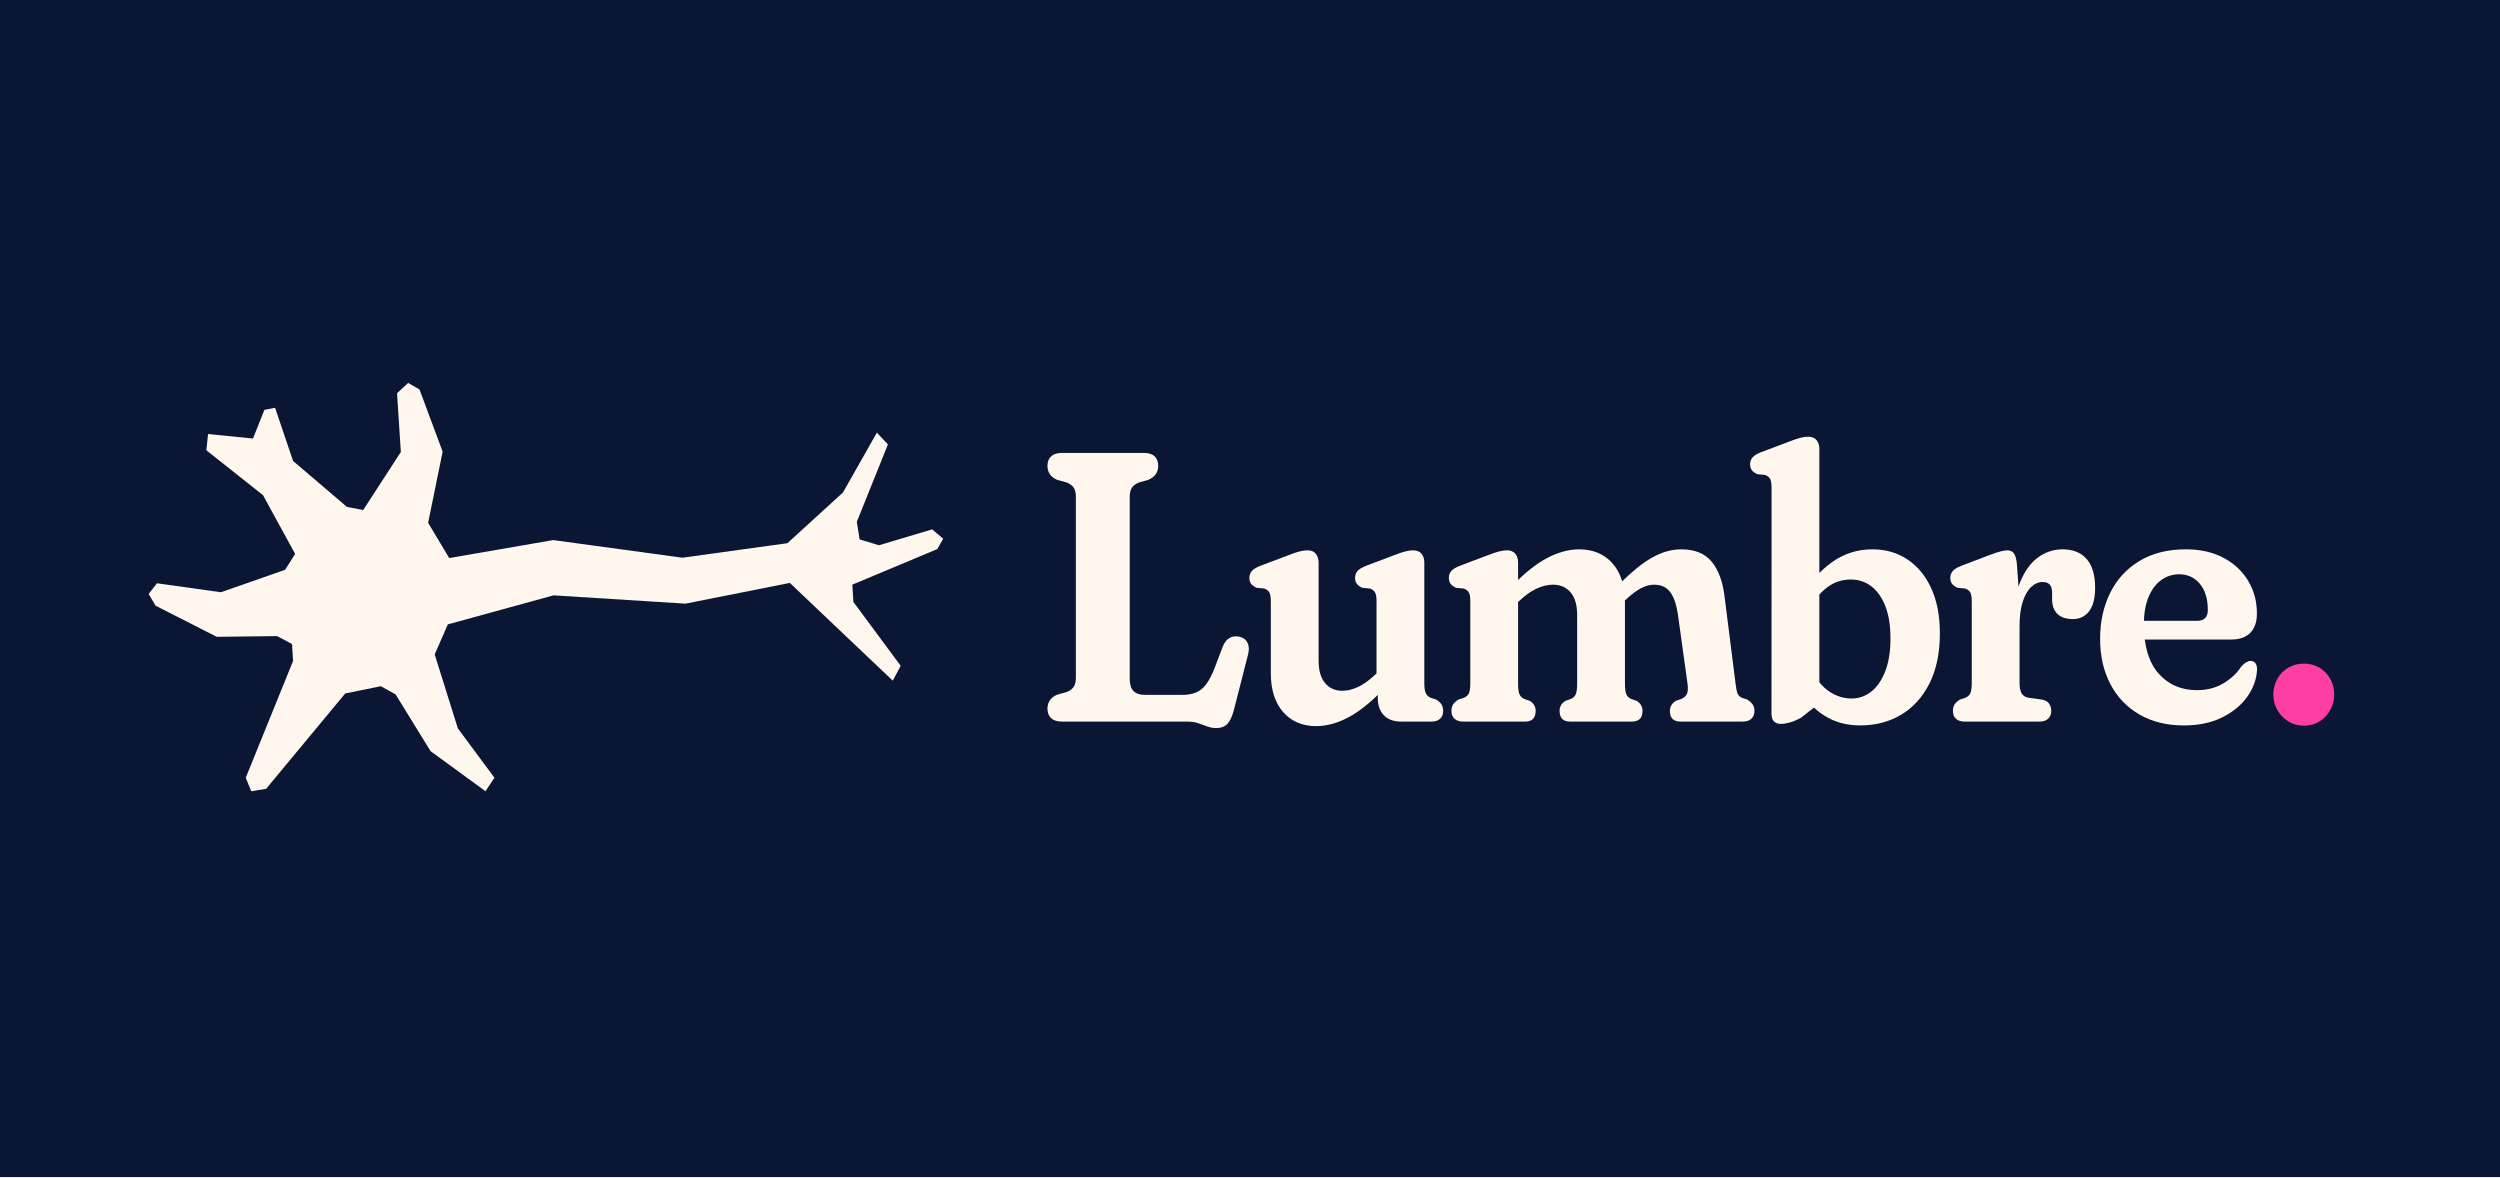
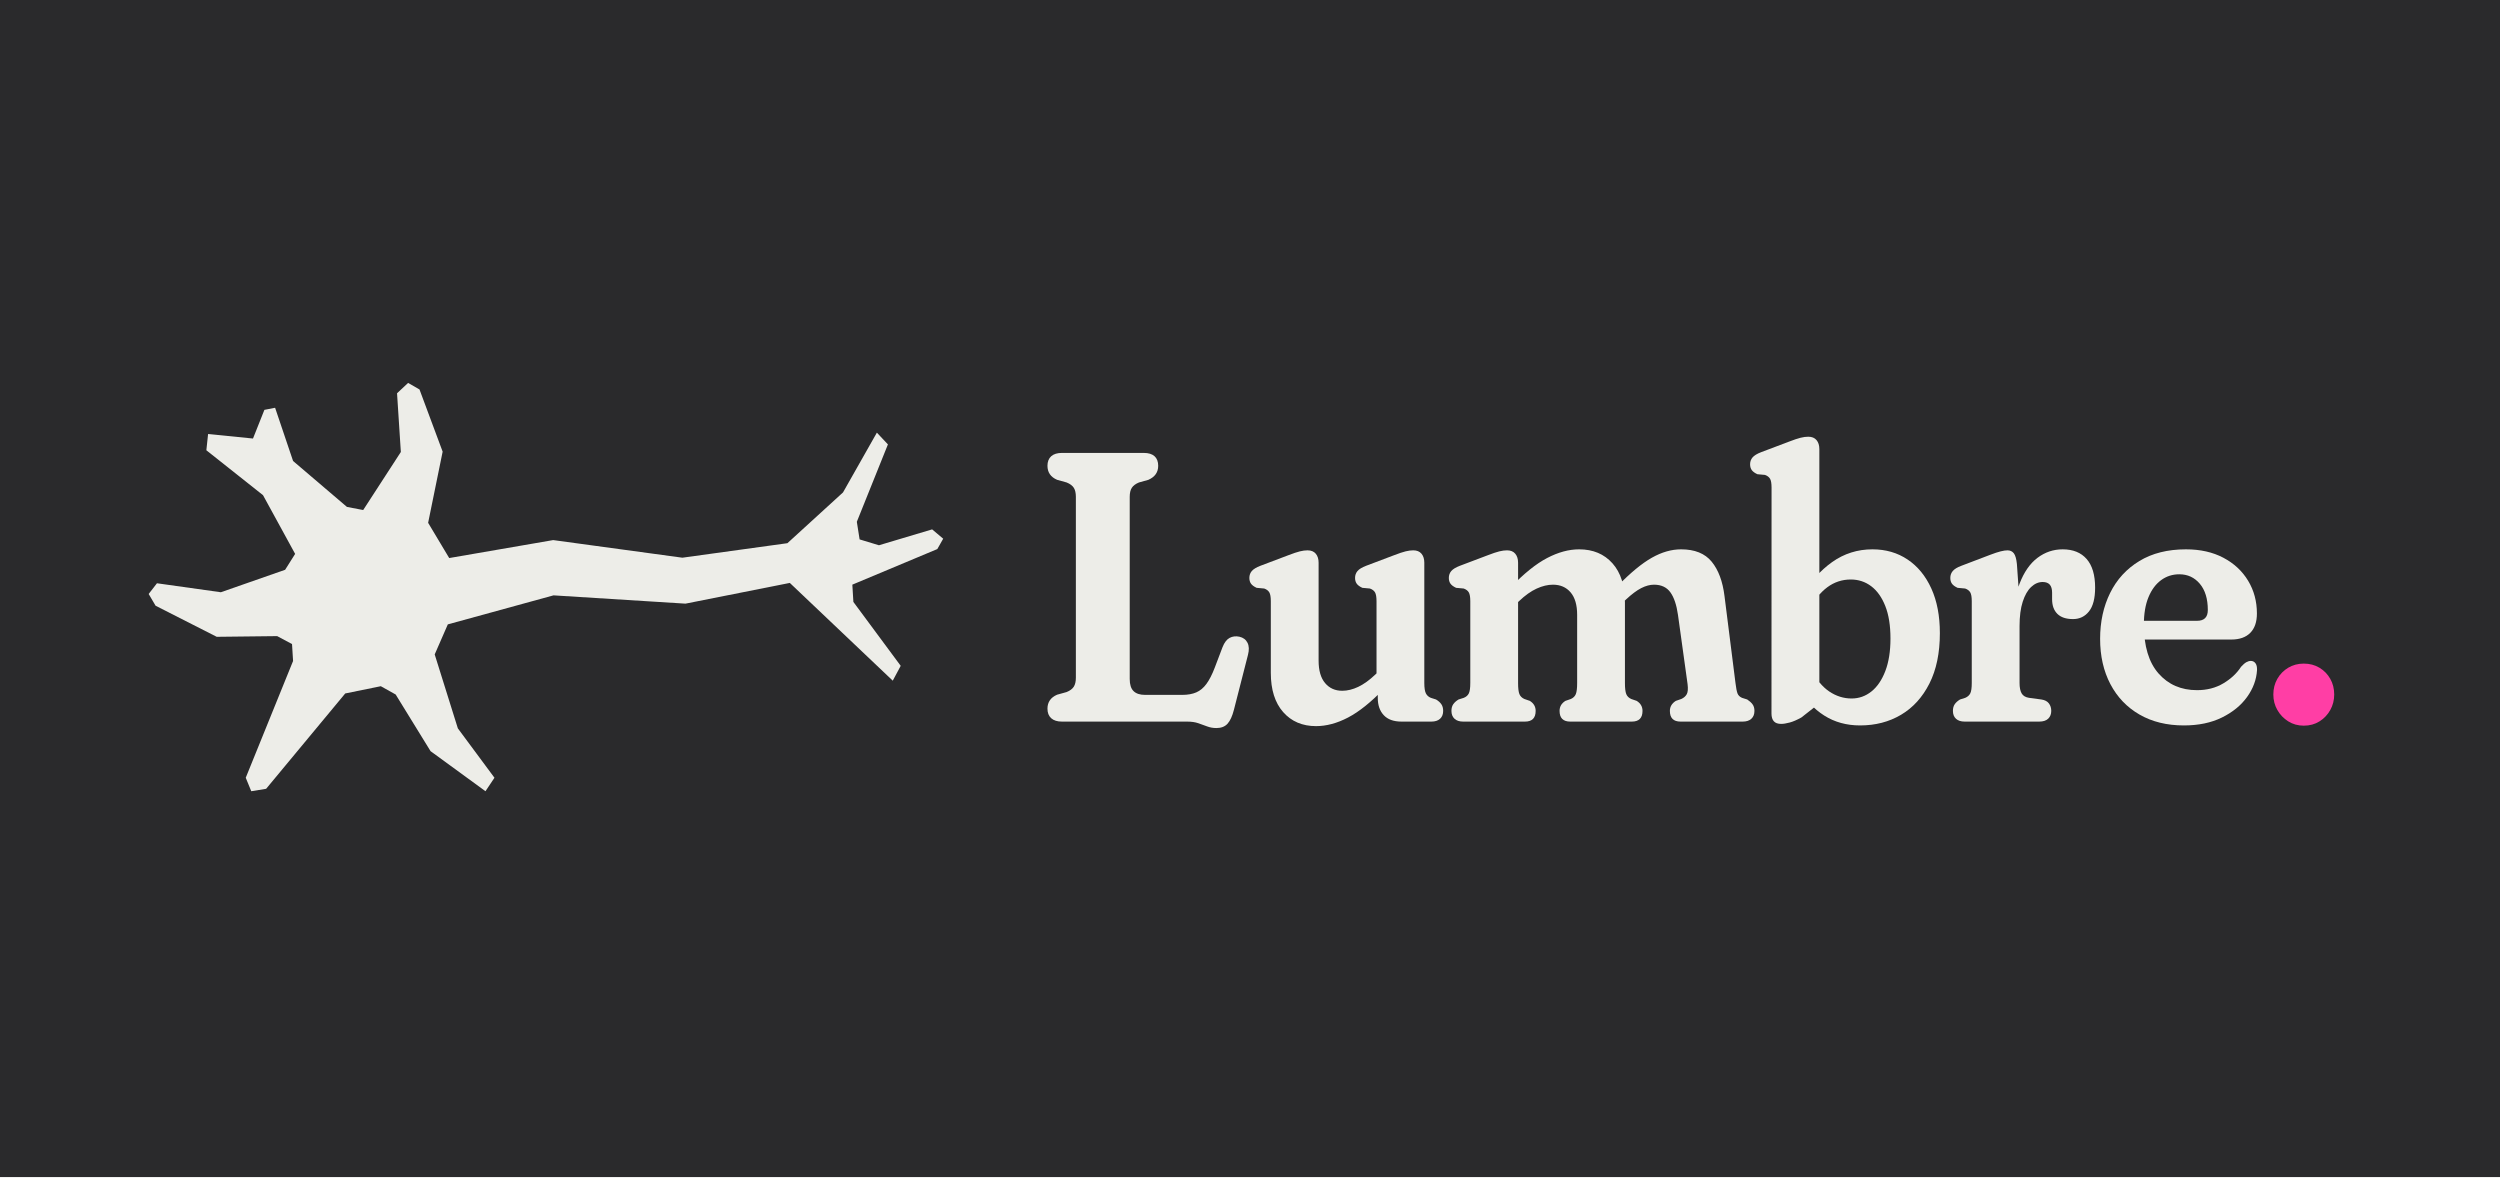
<svg xmlns="http://www.w3.org/2000/svg" viewBox="0 0 977 460" width="977" height="460">
-   <rect width="977" height="460" fill="#0A1633" />
+   <rect width="977" height="460" fill="#2A2A2C" />
  <g transform="translate(50,141) scale(1.35)">
-     <path d="M8.0 70.9 L25.7 79.9 L43.2 79.7 L47.5 82.0 L47.8 86.9 L34.1 120.7 L35.7 124.6 L40.0 123.9 L62.9 96.3 L73.2 94.2 L77.5 96.6 L87.6 113.0 L103.5 124.6 L106.1 120.7 L95.5 106.4 L88.8 85.0 L92.6 76.3 L123.2 67.9 L161.4 70.3 L191.6 64.3 L221.4 92.6 L223.7 88.3 L210.0 69.8 L209.7 64.8 L234.3 54.5 L236.0 51.5 L232.8 48.8 L217.4 53.4 L211.8 51.7 L211.0 46.6 L220.0 24.2 L216.8 20.8 L207.0 38.1 L190.9 52.8 L160.5 57.0 L123.1 51.9 L93.0 57.1 L86.9 46.9 L91.1 26.3 L84.4 8.3 L81.1 6.4 L77.9 9.4 L79.0 26.4 L68.1 43.2 L63.4 42.3 L47.8 29.0 L42.6 13.6 L39.5 14.2 L36.2 22.5 L23.2 21.2 L22.7 25.9 L39.1 38.9 L48.4 55.9 L45.5 60.5 L26.9 67.0 L8.4 64.4 L6.0 67.5Z" fill="#FFF7ED" />
+     <path d="M8.0 70.9 L25.7 79.9 L43.2 79.7 L47.5 82.0 L47.8 86.9 L34.1 120.7 L35.7 124.6 L40.0 123.9 L62.9 96.3 L73.2 94.2 L77.5 96.6 L87.6 113.0 L103.5 124.6 L106.1 120.7 L95.5 106.4 L88.8 85.0 L92.6 76.3 L123.2 67.9 L161.4 70.3 L191.6 64.3 L221.4 92.6 L223.7 88.3 L210.0 69.8 L209.7 64.8 L234.3 54.5 L236.0 51.5 L232.8 48.8 L217.4 53.4 L211.8 51.7 L211.0 46.6 L220.0 24.2 L216.8 20.8 L207.0 38.1 L190.9 52.8 L160.5 57.0 L123.1 51.9 L93.0 57.1 L86.9 46.9 L91.1 26.3 L84.4 8.3 L81.1 6.4 L77.9 9.4 L79.0 26.4 L68.1 43.2 L63.4 42.3 L47.8 29.0 L42.6 13.6 L39.5 14.2 L36.2 22.5 L23.2 21.2 L22.7 25.9 L39.1 38.9 L48.4 55.9 L45.5 60.5 L26.9 67.0 L8.4 64.4 L6.0 67.5Z" fill="#EDEDE8" />
  </g>
-   <path d="M448.784 187.515 445.094 188.55Q443.144 189.36 442.319 190.627Q441.494 191.895 441.494 194.16V265.35Q441.494 268.62 443.002 270.09Q444.509 271.56 447.464 271.56H462.015Q465.24 271.56 467.497 270.585Q469.755 269.61 471.465 267.285Q473.175 264.96 474.705 260.97L477.78 252.87Q478.875 250.155 480.562 249.27Q482.25 248.385 484.335 248.82Q486.585 249.33 487.522 251.19Q488.46 253.05 487.71 255.915L482.22 277.38Q481.275 281.1 479.737 282.81Q478.2 284.52 475.38 284.52Q473.43 284.52 471.78 283.89Q470.13 283.26 468.285 282.63Q466.44 282.0 463.92 282.0H415.005Q412.275 282.0 410.812 280.688Q409.35 279.375 409.35 276.96Q409.35 273.105 413.13 271.485L416.85 270.45Q418.83 269.64 419.64 268.358Q420.45 267.075 420.45 264.84V194.16Q420.45 191.895 419.64 190.627Q418.83 189.36 416.85 188.55L413.13 187.515Q409.35 185.895 409.35 182.04Q409.35 179.595 410.812 178.297Q412.275 177.0 415.005 177.0H446.97Q449.774 177.0 451.199 178.297Q452.624 179.595 452.624 182.04Q452.624 185.835 448.784 187.515Z" fill="#FFF7ED" />
-   <path d="M538.44 272.775V268.65L537.945 268.17V234.945Q537.945 232.5 537.353 231.495Q536.76 230.49 535.365 229.995L532.41 229.725Q530.85 229.005 530.205 228.105Q529.56 227.205 529.56 225.84Q529.56 224.295 530.505 223.17Q531.45 222.045 533.865 221.115L544.77 216.99Q547.695 215.865 549.315 215.468Q550.935 215.07 552.3 215.07Q554.415 215.07 555.517 216.39Q556.62 217.71 556.62 219.885V266.91Q556.62 269.775 557.242 270.983Q557.865 272.19 559.17 272.715L561.21 273.36Q562.575 274.185 563.28 275.213Q563.985 276.24 563.985 277.815Q563.985 279.795 562.777 280.898Q561.57 282.0 559.41 282.0H547.695Q543.12 282.0 540.78 279.503Q538.44 277.005 538.44 272.775ZM496.635 262.95V234.945Q496.635 232.5 496.043 231.495Q495.45 230.49 494.055 229.995L491.1 229.725Q489.54 229.005 488.895 228.105Q488.25 227.205 488.25 225.84Q488.25 224.295 489.195 223.17Q490.14 222.045 492.555 221.115L503.46 216.99Q506.385 215.865 508.005 215.468Q509.625 215.07 510.99 215.07Q513.105 215.07 514.207 216.39Q515.31 217.71 515.31 219.885V258.18Q515.31 263.94 517.845 266.948Q520.38 269.955 524.535 269.955Q527.565 269.955 530.797 268.425Q534.03 266.895 537.51 263.58L539.88 261.315L543.765 266.175L540.795 269.22Q533.25 277.05 526.815 280.41Q520.38 283.77 514.305 283.77Q506.295 283.77 501.465 278.288Q496.635 272.805 496.635 262.95Z" fill="#FFF7ED" />
-   <path d="M593.265 219.885V266.91Q593.265 269.94 593.775 271.23Q594.285 272.52 595.725 273.165L597.855 273.9Q600.135 275.325 600.135 277.815Q600.135 282.0 595.965 282.0H571.8Q569.64 282.0 568.433 280.898Q567.225 279.795 567.225 277.815Q567.225 276.24 567.93 275.213Q568.635 274.185 570 273.36L572.04 272.715Q573.435 272.16 574.013 270.983Q574.59 269.805 574.59 266.91V234.945Q574.59 232.5 573.998 231.495Q573.405 230.49 572.01 229.995L569.055 229.725Q567.495 229.005 566.85 228.105Q566.205 227.205 566.205 225.84Q566.205 224.295 567.15 223.17Q568.095 222.045 570.51 221.115L581.415 216.99Q584.34 215.865 585.96 215.468Q587.58 215.07 588.945 215.07Q591.06 215.07 592.162 216.39Q593.265 217.71 593.265 219.885ZM591.33 237.135 587.445 232.545 590.415 229.5Q598.095 221.49 604.597 218.085Q611.1 214.68 617.13 214.68Q625.275 214.68 630.15 220.14Q635.025 225.6 635.025 235.5V266.91Q635.025 269.94 635.535 271.23Q636.045 272.52 637.485 273.165L639.615 273.9Q641.895 275.325 641.895 277.815Q641.895 282.0 637.725 282.0H613.65Q609.48 282.0 609.48 277.815Q609.48 275.325 611.76 273.9L613.89 273.165Q615.33 272.52 615.84 271.23Q616.35 269.94 616.35 266.91V240.27Q616.35 234.51 613.793 231.502Q611.235 228.495 606.9 228.495Q603.855 228.495 600.517 230.025Q597.18 231.555 593.7 234.87ZM633.045 236.535 629.205 231.99 632.22 228.945Q639.72 221.25 645.532 217.965Q651.344 214.68 656.969 214.68Q664.964 214.68 668.917 219.495Q672.869 224.31 673.934 232.935L678.225 266.91Q678.57 269.76 678.997 270.938Q679.425 272.115 680.775 272.715L682.815 273.36Q684.135 274.23 684.885 275.235Q685.635 276.24 685.635 277.815Q685.635 279.795 684.427 280.898Q683.22 282.0 681.06 282.0H656.76Q652.59 282.0 652.59 277.815Q652.59 275.37 654.915 273.9L657.045 273.165Q658.485 272.52 659.168 271.32Q659.85 270.12 659.505 267.36L655.755 240.315Q654.93 234.465 652.785 231.48Q650.64 228.495 646.38 228.495Q643.995 228.495 641.37 229.845Q638.745 231.195 635.46 234.27Z" fill="#FFF7ED" />
-   <path d="M711 175.485V274.875L703.995 280.38Q701.4 281.835 699.397 282.367Q697.395 282.9 696.09 282.9Q694.14 282.9 693.218 281.88Q692.295 280.86 692.295 278.835L692.325 190.545Q692.325 188.1 691.733 187.095Q691.14 186.09 689.745 185.595L686.79 185.325Q685.23 184.605 684.585 183.705Q683.94 182.805 683.94 181.44Q683.94 179.895 684.885 178.77Q685.83 177.645 688.245 176.715L699.15 172.59Q702.075 171.465 703.695 171.068Q705.315 170.67 706.68 170.67Q708.795 170.67 709.897 171.99Q711 173.31 711 175.485ZM707.07 238.38 703.875 233.4Q709.005 224.61 716.017 219.645Q723.03 214.68 731.745 214.68Q739.56 214.68 745.492 218.663Q751.425 222.645 754.762 229.98Q758.1 237.315 758.1 247.425Q758.1 259.035 754.027 267.105Q749.955 275.175 742.927 279.338Q735.9 283.5 726.915 283.5Q718.98 283.5 712.875 279.615Q706.77 275.73 702.84 268.71L707.82 261.6Q710.775 267.465 714.855 270.218Q718.935 272.97 723.6 272.97Q727.92 272.97 731.348 270.233Q734.775 267.495 736.785 262.245Q738.795 256.995 738.795 249.54Q738.795 241.95 736.77 236.835Q734.745 231.72 731.265 229.095Q727.785 226.47 723.27 226.47Q718.2 226.47 714.12 229.492Q710.04 232.515 707.07 238.38Z" fill="#FFF7ED" />
-   <path d="M786.615 245.43Q786.615 234.93 789.232 228.12Q791.85 221.31 796.26 217.995Q800.67 214.68 806.085 214.68Q812.16 214.68 815.467 218.468Q818.774 222.255 818.774 229.635Q818.774 235.92 816.382 238.927Q813.99 241.935 810.15 241.935Q806.07 241.935 804.015 239.895Q801.96 237.855 801.96 234.18V231.645Q801.96 229.5 801.045 228.472Q800.13 227.445 798.27 227.445Q795.84 227.445 793.777 229.387Q791.715 231.33 790.477 235.155Q789.24 238.98 789.24 244.68ZM788.205 220.425 789.24 235.23V266.91Q789.24 269.58 790.065 270.99Q790.89 272.4 792.96 272.715L797.775 273.36Q799.77 273.66 800.7 274.883Q801.63 276.105 801.63 277.815Q801.63 279.705 800.445 280.853Q799.26 282.0 796.92 282.0H767.775Q765.615 282.0 764.408 280.898Q763.2 279.795 763.2 277.815Q763.2 276.24 763.905 275.213Q764.61 274.185 765.975 273.36L768.015 272.715Q769.41 272.115 769.988 270.96Q770.565 269.805 770.565 266.91V234.945Q770.565 232.5 769.973 231.495Q769.38 230.49 767.985 229.995L765.03 229.725Q763.47 229.005 762.825 228.105Q762.18 227.205 762.18 225.84Q762.18 224.295 763.147 223.147Q764.115 222 766.485 221.115L777.795 216.81Q780.27 215.865 781.867 215.468Q783.465 215.07 784.515 215.07Q786.09 215.07 786.99 216.21Q787.89 217.35 788.205 220.425Z" fill="#FFF7ED" />
-   <path d="M882 239.76Q882 244.695 879.412 247.312Q876.825 249.93 871.995 249.93H833.235V242.61H858.615Q862.815 242.61 862.815 238.395Q862.815 231.84 859.688 228.135Q856.56 224.43 851.67 224.43Q847.68 224.43 844.552 226.725Q841.425 229.02 839.625 233.385Q837.825 237.75 837.825 244.05Q837.825 256.68 843.562 263.198Q849.3 269.715 858.6 269.715Q864.42 269.715 868.875 267.06Q873.33 264.405 875.805 260.58Q876.975 259.29 877.875 258.788Q878.775 258.285 879.63 258.285Q880.725 258.285 881.415 259.17Q882.105 260.055 882.045 261.855Q881.715 267.435 878.16 272.378Q874.605 277.32 868.312 280.41Q862.02 283.5 853.485 283.5Q843.495 283.5 836.13 279.255Q828.765 275.01 824.745 267.368Q820.725 259.725 820.725 249.645Q820.725 239.655 824.633 231.735Q828.54 223.815 836.062 219.248Q843.585 214.68 854.265 214.68Q862.68 214.68 868.905 217.973Q875.13 221.265 878.565 226.958Q882 232.65 882 239.76Z" fill="#FFF7ED" />
+   <path d="M448.784 187.515 445.094 188.55Q443.144 189.36 442.319 190.627Q441.494 191.895 441.494 194.16V265.35Q441.494 268.62 443.002 270.09Q444.509 271.56 447.464 271.56H462.015Q465.24 271.56 467.497 270.585Q469.755 269.61 471.465 267.285Q473.175 264.96 474.705 260.97L477.78 252.87Q478.875 250.155 480.562 249.27Q482.25 248.385 484.335 248.82Q486.585 249.33 487.522 251.19Q488.46 253.05 487.71 255.915L482.22 277.38Q481.275 281.1 479.737 282.81Q478.2 284.52 475.38 284.52Q473.43 284.52 471.78 283.89Q470.13 283.26 468.285 282.63Q466.44 282.0 463.92 282.0H415.005Q412.275 282.0 410.812 280.688Q409.35 279.375 409.35 276.96Q409.35 273.105 413.13 271.485L416.85 270.45Q418.83 269.64 419.64 268.358Q420.45 267.075 420.45 264.84V194.16Q420.45 191.895 419.64 190.627Q418.83 189.36 416.85 188.55L413.13 187.515Q409.35 185.895 409.35 182.04Q409.35 179.595 410.812 178.297Q412.275 177.0 415.005 177.0H446.97Q449.774 177.0 451.199 178.297Q452.624 179.595 452.624 182.04Q452.624 185.835 448.784 187.515Z" fill="#EDEDE8" />
+   <path d="M538.44 272.775V268.65L537.945 268.17V234.945Q537.945 232.5 537.353 231.495Q536.76 230.49 535.365 229.995L532.41 229.725Q530.85 229.005 530.205 228.105Q529.56 227.205 529.56 225.84Q529.56 224.295 530.505 223.17Q531.45 222.045 533.865 221.115L544.77 216.99Q547.695 215.865 549.315 215.468Q550.935 215.07 552.3 215.07Q554.415 215.07 555.517 216.39Q556.62 217.71 556.62 219.885V266.91Q556.62 269.775 557.242 270.983Q557.865 272.19 559.17 272.715L561.21 273.36Q562.575 274.185 563.28 275.213Q563.985 276.24 563.985 277.815Q563.985 279.795 562.777 280.898Q561.57 282.0 559.41 282.0H547.695Q543.12 282.0 540.78 279.503Q538.44 277.005 538.44 272.775ZM496.635 262.95V234.945Q496.635 232.5 496.043 231.495Q495.45 230.49 494.055 229.995L491.1 229.725Q489.54 229.005 488.895 228.105Q488.25 227.205 488.25 225.84Q488.25 224.295 489.195 223.17Q490.14 222.045 492.555 221.115L503.46 216.99Q506.385 215.865 508.005 215.468Q509.625 215.07 510.99 215.07Q513.105 215.07 514.207 216.39Q515.31 217.71 515.31 219.885V258.18Q515.31 263.94 517.845 266.948Q520.38 269.955 524.535 269.955Q527.565 269.955 530.797 268.425Q534.03 266.895 537.51 263.58L539.88 261.315L543.765 266.175L540.795 269.22Q533.25 277.05 526.815 280.41Q520.38 283.77 514.305 283.77Q506.295 283.77 501.465 278.288Q496.635 272.805 496.635 262.95Z" fill="#EDEDE8" />
+   <path d="M593.265 219.885V266.91Q593.265 269.94 593.775 271.23Q594.285 272.52 595.725 273.165L597.855 273.9Q600.135 275.325 600.135 277.815Q600.135 282.0 595.965 282.0H571.8Q569.64 282.0 568.433 280.898Q567.225 279.795 567.225 277.815Q567.225 276.24 567.93 275.213Q568.635 274.185 570 273.36L572.04 272.715Q573.435 272.16 574.013 270.983Q574.59 269.805 574.59 266.91V234.945Q574.59 232.5 573.998 231.495Q573.405 230.49 572.01 229.995L569.055 229.725Q567.495 229.005 566.85 228.105Q566.205 227.205 566.205 225.84Q566.205 224.295 567.15 223.17Q568.095 222.045 570.51 221.115L581.415 216.99Q584.34 215.865 585.96 215.468Q587.58 215.07 588.945 215.07Q591.06 215.07 592.162 216.39Q593.265 217.71 593.265 219.885ZM591.33 237.135 587.445 232.545 590.415 229.5Q598.095 221.49 604.597 218.085Q611.1 214.68 617.13 214.68Q625.275 214.68 630.15 220.14Q635.025 225.6 635.025 235.5V266.91Q635.025 269.94 635.535 271.23Q636.045 272.52 637.485 273.165L639.615 273.9Q641.895 275.325 641.895 277.815Q641.895 282.0 637.725 282.0H613.65Q609.48 282.0 609.48 277.815Q609.48 275.325 611.76 273.9L613.89 273.165Q615.33 272.52 615.84 271.23Q616.35 269.94 616.35 266.91V240.27Q616.35 234.51 613.793 231.502Q611.235 228.495 606.9 228.495Q603.855 228.495 600.517 230.025Q597.18 231.555 593.7 234.87ZM633.045 236.535 629.205 231.99 632.22 228.945Q639.72 221.25 645.532 217.965Q651.344 214.68 656.969 214.68Q664.964 214.68 668.917 219.495Q672.869 224.31 673.934 232.935L678.225 266.91Q678.57 269.76 678.997 270.938Q679.425 272.115 680.775 272.715L682.815 273.36Q684.135 274.23 684.885 275.235Q685.635 276.24 685.635 277.815Q685.635 279.795 684.427 280.898Q683.22 282.0 681.06 282.0H656.76Q652.59 282.0 652.59 277.815Q652.59 275.37 654.915 273.9L657.045 273.165Q658.485 272.52 659.168 271.32Q659.85 270.12 659.505 267.36L655.755 240.315Q654.93 234.465 652.785 231.48Q650.64 228.495 646.38 228.495Q643.995 228.495 641.37 229.845Q638.745 231.195 635.46 234.27Z" fill="#EDEDE8" />
+   <path d="M711 175.485V274.875L703.995 280.38Q701.4 281.835 699.397 282.367Q697.395 282.9 696.09 282.9Q694.14 282.9 693.218 281.88Q692.295 280.86 692.295 278.835L692.325 190.545Q692.325 188.1 691.733 187.095Q691.14 186.09 689.745 185.595L686.79 185.325Q685.23 184.605 684.585 183.705Q683.94 182.805 683.94 181.44Q683.94 179.895 684.885 178.77Q685.83 177.645 688.245 176.715L699.15 172.59Q702.075 171.465 703.695 171.068Q705.315 170.67 706.68 170.67Q708.795 170.67 709.897 171.99Q711 173.31 711 175.485ZM707.07 238.38 703.875 233.4Q709.005 224.61 716.017 219.645Q723.03 214.68 731.745 214.68Q739.56 214.68 745.492 218.663Q751.425 222.645 754.762 229.98Q758.1 237.315 758.1 247.425Q758.1 259.035 754.027 267.105Q749.955 275.175 742.927 279.338Q735.9 283.5 726.915 283.5Q718.98 283.5 712.875 279.615Q706.77 275.73 702.84 268.71L707.82 261.6Q710.775 267.465 714.855 270.218Q718.935 272.97 723.6 272.97Q727.92 272.97 731.348 270.233Q734.775 267.495 736.785 262.245Q738.795 256.995 738.795 249.54Q738.795 241.95 736.77 236.835Q734.745 231.72 731.265 229.095Q727.785 226.47 723.27 226.47Q718.2 226.47 714.12 229.492Q710.04 232.515 707.07 238.38Z" fill="#EDEDE8" />
+   <path d="M786.615 245.43Q786.615 234.93 789.232 228.12Q791.85 221.31 796.26 217.995Q800.67 214.68 806.085 214.68Q812.16 214.68 815.467 218.468Q818.774 222.255 818.774 229.635Q818.774 235.92 816.382 238.927Q813.99 241.935 810.15 241.935Q806.07 241.935 804.015 239.895Q801.96 237.855 801.96 234.18V231.645Q801.96 229.5 801.045 228.472Q800.13 227.445 798.27 227.445Q795.84 227.445 793.777 229.387Q791.715 231.33 790.477 235.155Q789.24 238.98 789.24 244.68ZM788.205 220.425 789.24 235.23V266.91Q789.24 269.58 790.065 270.99Q790.89 272.4 792.96 272.715L797.775 273.36Q799.77 273.66 800.7 274.883Q801.63 276.105 801.63 277.815Q801.63 279.705 800.445 280.853Q799.26 282.0 796.92 282.0H767.775Q765.615 282.0 764.408 280.898Q763.2 279.795 763.2 277.815Q763.2 276.24 763.905 275.213Q764.61 274.185 765.975 273.36L768.015 272.715Q769.41 272.115 769.988 270.96Q770.565 269.805 770.565 266.91V234.945Q770.565 232.5 769.973 231.495Q769.38 230.49 767.985 229.995L765.03 229.725Q763.47 229.005 762.825 228.105Q762.18 227.205 762.18 225.84Q762.18 224.295 763.147 223.147Q764.115 222 766.485 221.115L777.795 216.81Q780.27 215.865 781.867 215.468Q783.465 215.07 784.515 215.07Q786.09 215.07 786.99 216.21Q787.89 217.35 788.205 220.425Z" fill="#EDEDE8" />
+   <path d="M882 239.76Q882 244.695 879.412 247.312Q876.825 249.93 871.995 249.93H833.235V242.61H858.615Q862.815 242.61 862.815 238.395Q862.815 231.84 859.688 228.135Q856.56 224.43 851.67 224.43Q847.68 224.43 844.552 226.725Q841.425 229.02 839.625 233.385Q837.825 237.75 837.825 244.05Q837.825 256.68 843.562 263.198Q849.3 269.715 858.6 269.715Q864.42 269.715 868.875 267.06Q873.33 264.405 875.805 260.58Q876.975 259.29 877.875 258.788Q878.775 258.285 879.63 258.285Q880.725 258.285 881.415 259.17Q882.105 260.055 882.045 261.855Q881.715 267.435 878.16 272.378Q874.605 277.32 868.312 280.41Q862.02 283.5 853.485 283.5Q843.495 283.5 836.13 279.255Q828.765 275.01 824.745 267.368Q820.725 259.725 820.725 249.645Q820.725 239.655 824.633 231.735Q828.54 223.815 836.062 219.248Q843.585 214.68 854.265 214.68Q862.68 214.68 868.905 217.973Q875.13 221.265 878.565 226.958Q882 232.65 882 239.76Z" fill="#EDEDE8" />
  <path d="M900.304 283.59Q896.925 283.59 894.239 281.902Q891.553 280.214 889.987 277.467Q888.42 274.72 888.42 271.41Q888.42 268.02 889.98 265.29Q891.54 262.56 894.237 260.948Q896.935 259.336 900.313 259.336Q903.763 259.336 906.441 260.948Q909.119 262.56 910.664 265.283Q912.209 268.005 912.209 271.4Q912.209 274.718 910.674 277.471Q909.139 280.225 906.472 281.907Q903.805 283.59 900.304 283.59Z" fill="#FF3EA5" />
</svg>
